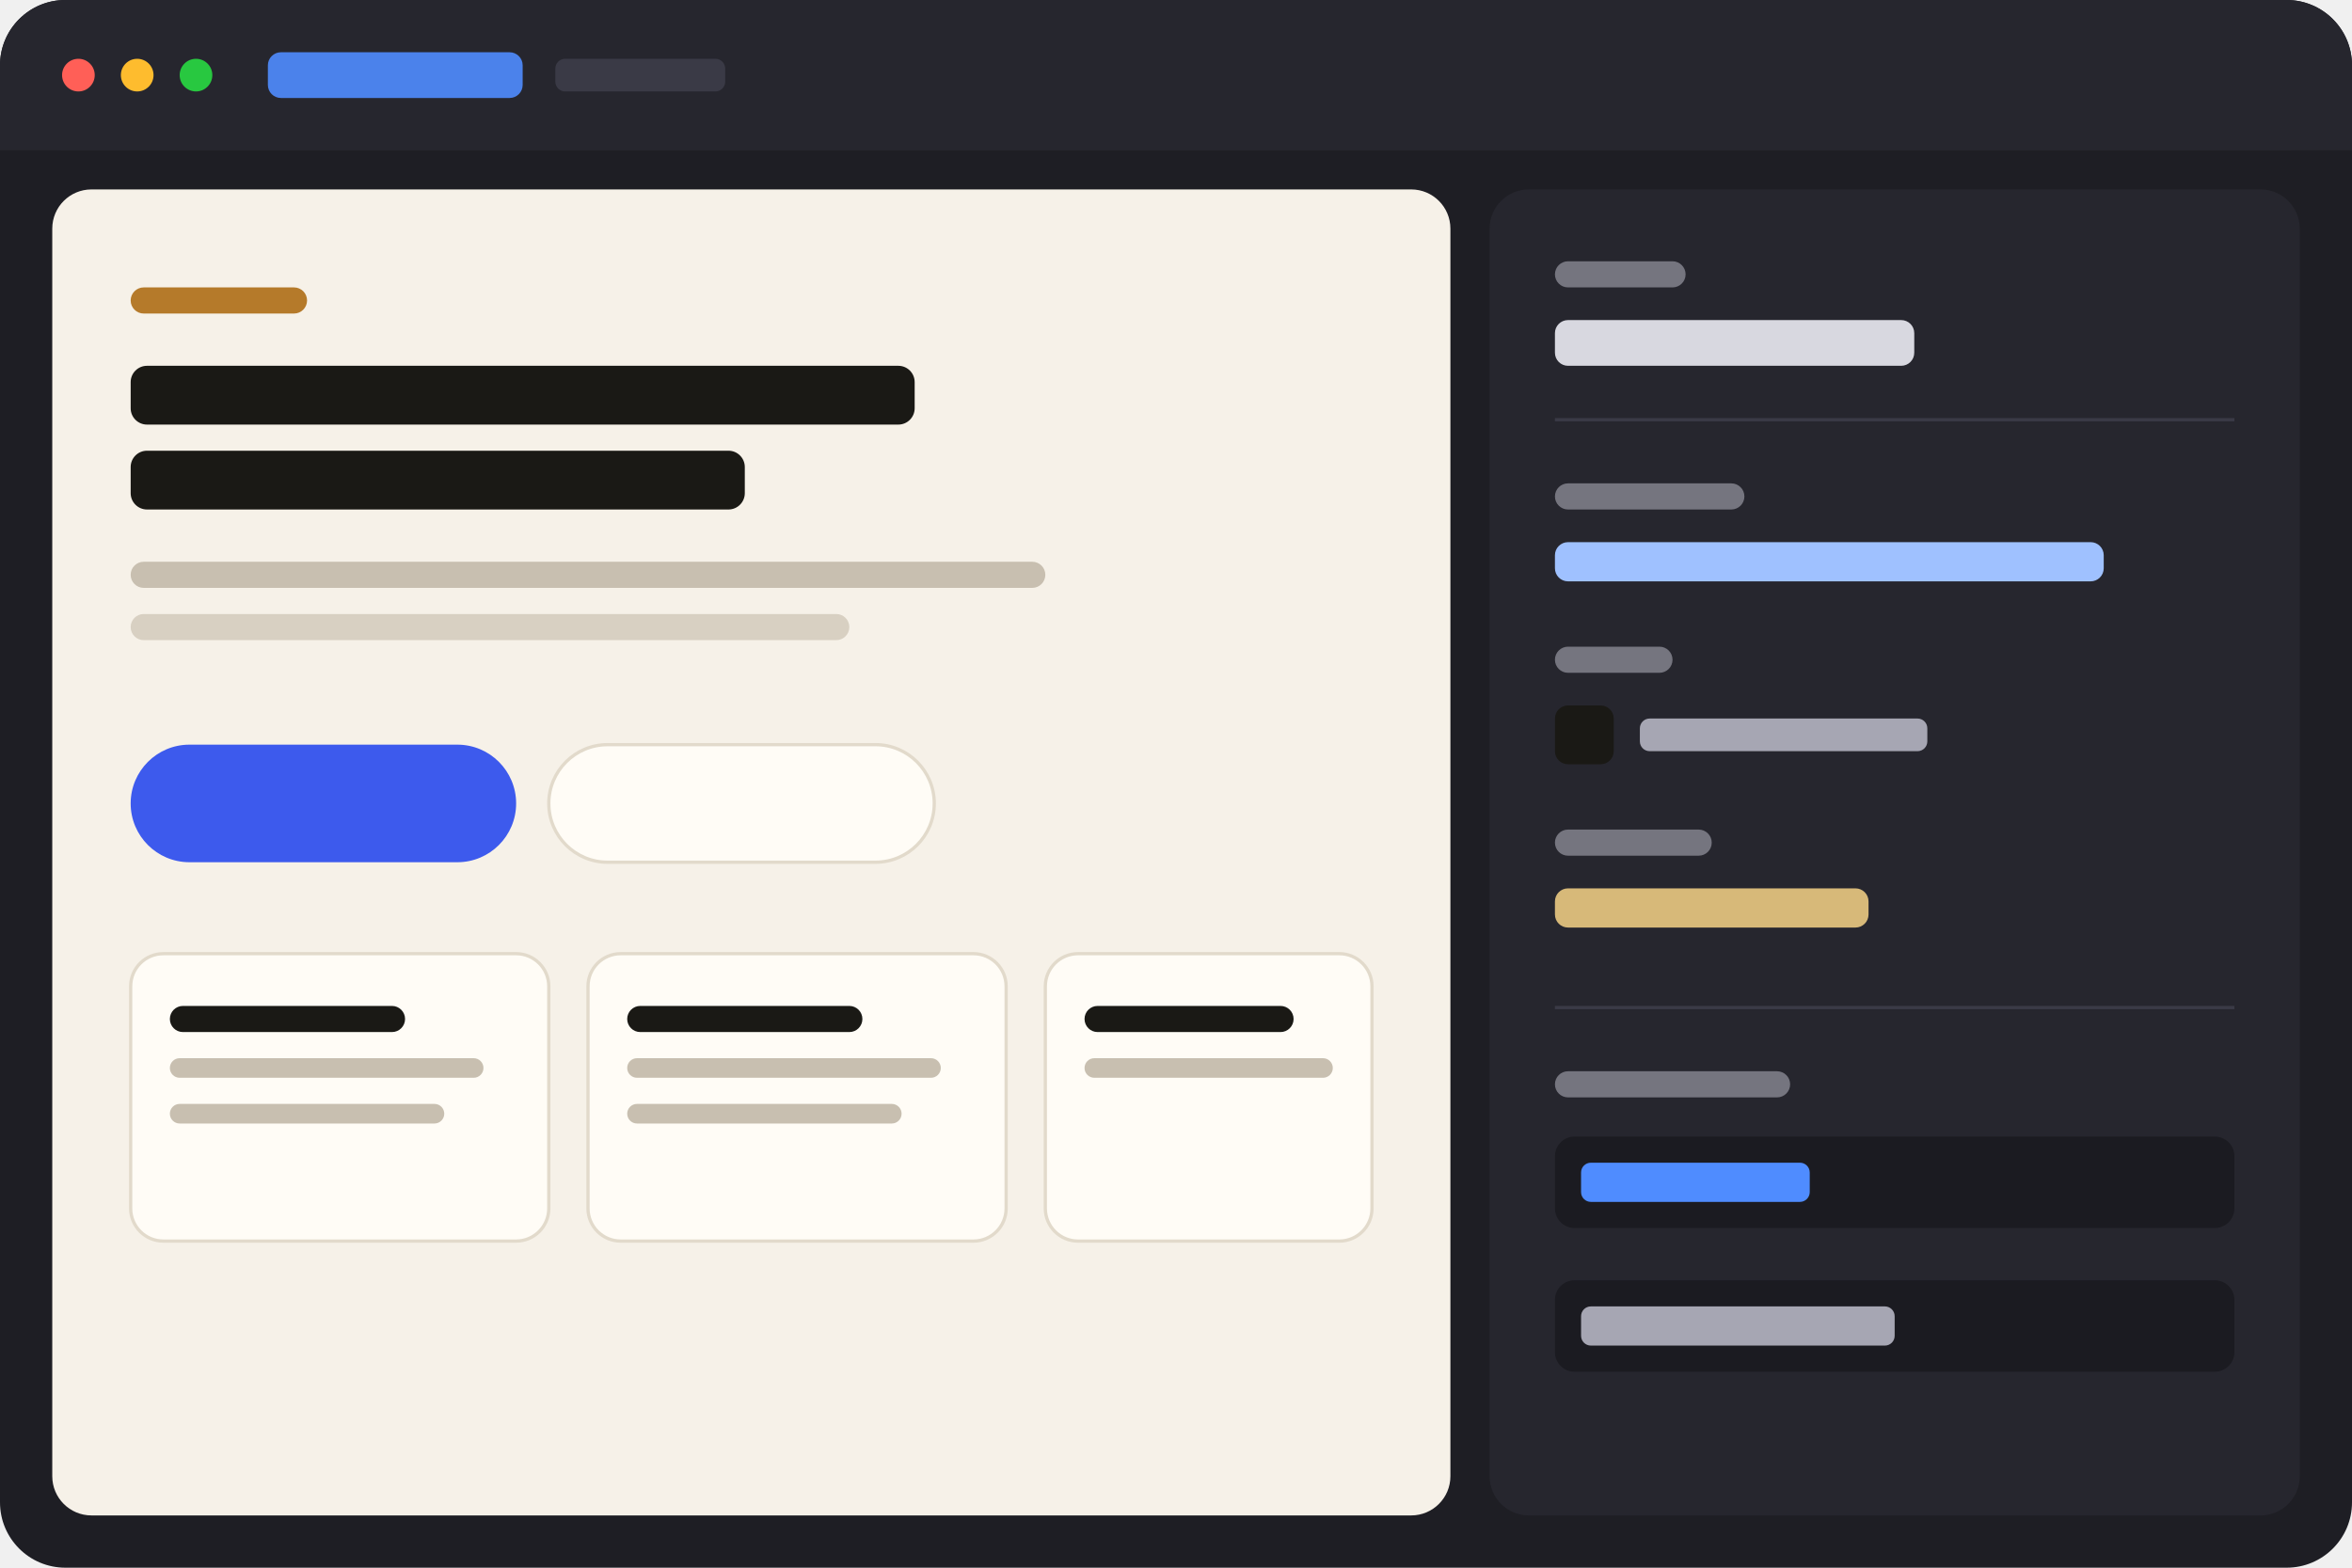
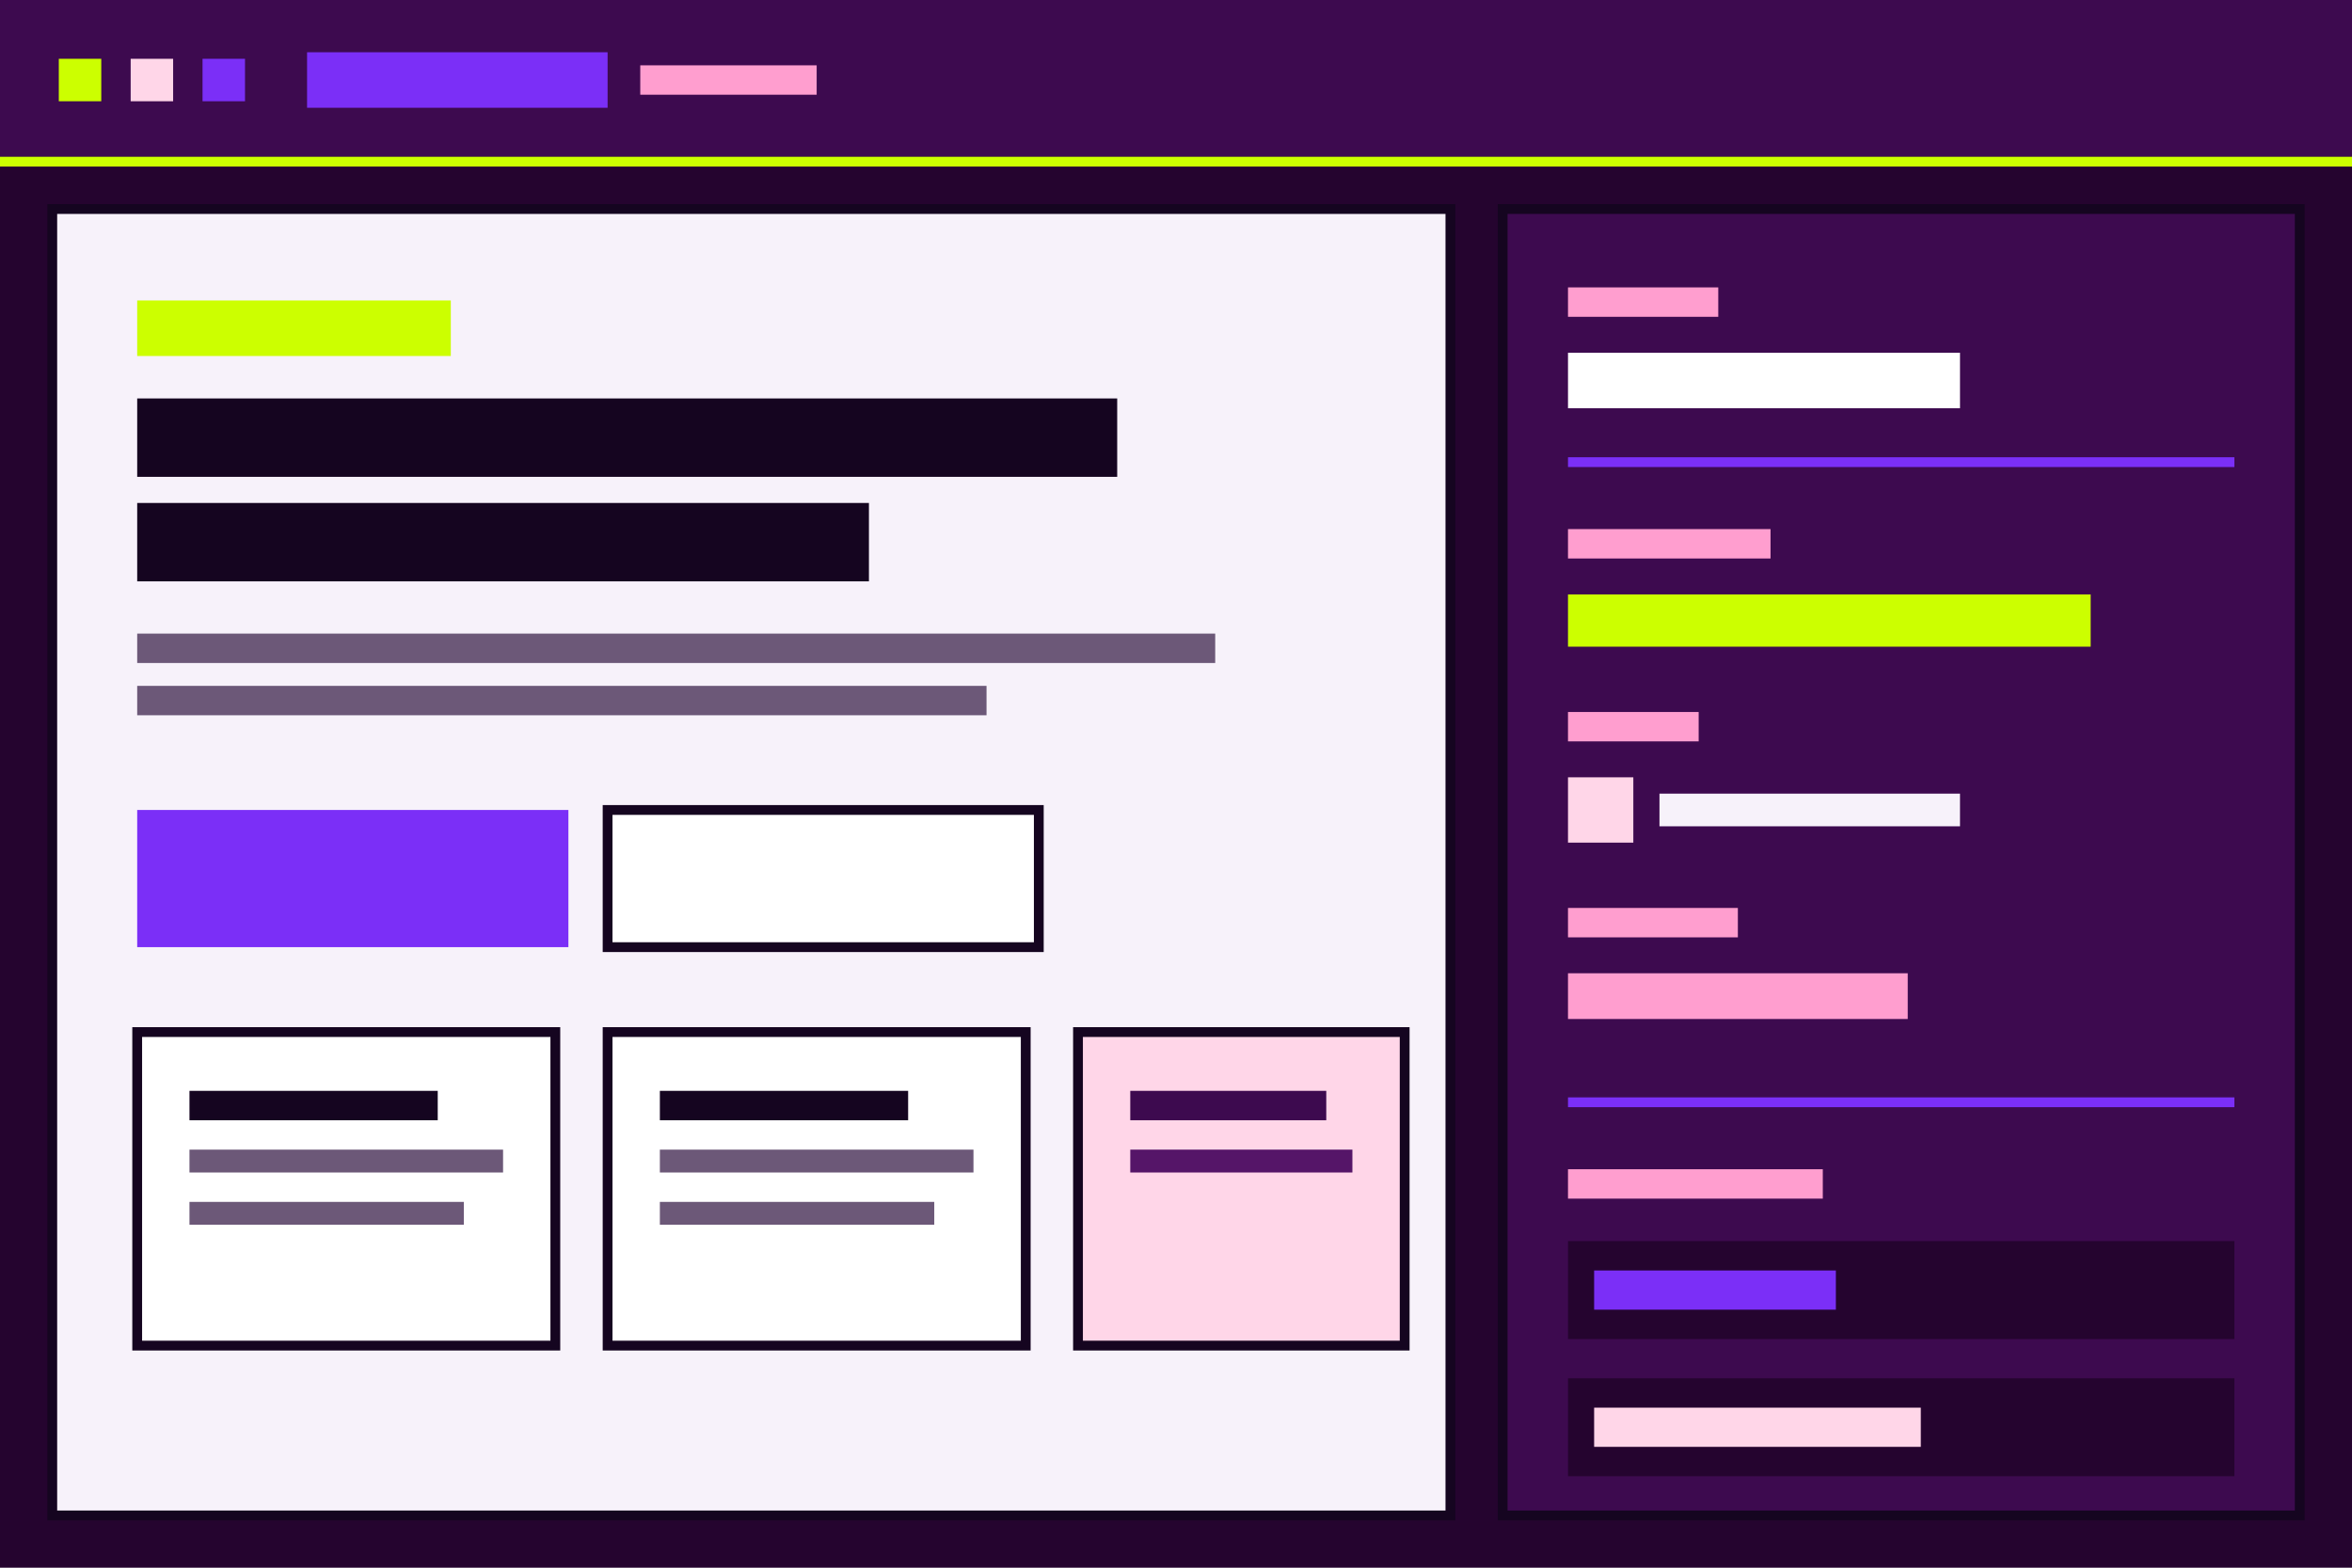
<svg xmlns="http://www.w3.org/2000/svg" viewBox="0 0 720 480">
-   <rect width="720" height="480" rx="20" fill="#1e1e24" />
-   <rect width="720" height="46" rx="20" fill="#26262e" />
-   <rect y="24" width="720" height="22" fill="#26262e" />
-   <circle cx="24" cy="23" r="5" fill="#ff5f57" />
-   <circle cx="42" cy="23" r="5" fill="#febc2e" />
-   <circle cx="60" cy="23" r="5" fill="#28c840" />
-   <rect x="82" y="16" width="78" height="14" rx="4" fill="#4f8cff" opacity="0.9" />
-   <rect x="170" y="18" width="52" height="10" rx="3" fill="#3a3a46" />
-   <rect x="16" y="58" width="428" height="406" rx="12" fill="#f6f1e8" />
-   <rect x="40" y="88" width="54" height="8" rx="4" fill="#b57a2a" />
-   <rect x="40" y="112" width="240" height="18" rx="5" fill="#1a1915" />
-   <rect x="40" y="138" width="188" height="18" rx="5" fill="#1a1915" />
-   <rect x="40" y="172" width="280" height="8" rx="4" fill="#c8bfb0" />
-   <rect x="40" y="188" width="220" height="8" rx="4" fill="#d8d0c2" />
-   <rect x="40" y="228" width="118" height="36" rx="18" fill="#3d5aed" />
-   <rect x="168" y="228" width="118" height="36" rx="18" fill="#fffcf6" stroke="#e2dacb" />
-   <rect x="40" y="292" width="128" height="88" rx="10" fill="#fffcf6" stroke="#e2dacb" />
-   <rect x="52" y="308" width="72" height="8" rx="4" fill="#1a1915" />
-   <rect x="52" y="324" width="96" height="6" rx="3" fill="#c8bfb0" />
-   <rect x="52" y="338" width="84" height="6" rx="3" fill="#c8bfb0" />
-   <rect x="180" y="292" width="128" height="88" rx="10" fill="#fffcf6" stroke="#e2dacb" />
-   <rect x="192" y="308" width="72" height="8" rx="4" fill="#1a1915" />
-   <rect x="192" y="324" width="96" height="6" rx="3" fill="#c8bfb0" />
-   <rect x="192" y="338" width="84" height="6" rx="3" fill="#c8bfb0" />
-   <rect x="320" y="292" width="100" height="88" rx="10" fill="#fffcf6" stroke="#e2dacb" />
-   <rect x="332" y="308" width="64" height="8" rx="4" fill="#1a1915" />
-   <rect x="332" y="324" width="76" height="6" rx="3" fill="#c8bfb0" />
-   <rect x="456" y="58" width="248" height="406" rx="12" fill="#26262e" />
-   <rect x="476" y="80" width="40" height="8" rx="4" fill="#75757f" />
-   <rect x="476" y="98" width="110" height="14" rx="4" fill="#d8d8e0" />
-   <rect x="476" y="128" width="208" height="1" fill="#3a3a46" />
-   <rect x="476" y="148" width="58" height="8" rx="4" fill="#75757f" />
-   <rect x="476" y="166" width="168" height="12" rx="4" fill="#9fc1ff" />
-   <rect x="476" y="198" width="36" height="8" rx="4" fill="#75757f" />
-   <rect x="476" y="216" width="18" height="18" rx="4" fill="#1a1915" />
-   <rect x="502" y="220" width="88" height="10" rx="3" fill="#a6a6b3" />
-   <rect x="476" y="254" width="48" height="8" rx="4" fill="#75757f" />
-   <rect x="476" y="272" width="96" height="12" rx="4" fill="#d7b979" />
-   <rect x="476" y="308" width="208" height="1" fill="#3a3a46" />
-   <rect x="476" y="328" width="72" height="8" rx="4" fill="#75757f" />
-   <rect x="476" y="348" width="208" height="28" rx="6" fill="#1b1b21" />
-   <rect x="484" y="356" width="70" height="12" rx="3" fill="#4f8cff" />
-   <rect x="476" y="392" width="208" height="28" rx="6" fill="#1b1b21" />
-   <rect x="484" y="400" width="96" height="12" rx="3" fill="#a6a6b3" />
+   <rect width="720" height="480" fill="#25042f" />
+   <rect width="720" height="48" fill="#3d0a4f" />
+   <rect y="48" width="720" height="3" fill="#ccff00" />
+   <rect x="18" y="18" width="13" height="13" fill="#ccff00" />
+   <rect x="40" y="18" width="13" height="13" fill="#ffd6e8" />
+   <rect x="62" y="18" width="13" height="13" fill="#7b2ff7" />
+   <rect x="94" y="16" width="92" height="17" fill="#7b2ff7" />
+   <rect x="196" y="20" width="54" height="9" fill="#ff9ecf" />
+   <rect x="16" y="64" width="428" height="400" fill="#f7f2fa" />
+   <rect x="16" y="64" width="428" height="400" fill="none" stroke="#150520" stroke-width="3" />
+   <rect x="42" y="92" width="96" height="17" fill="#ccff00" />
+   <rect x="42" y="122" width="300" height="24" fill="#150520" />
+   <rect x="42" y="154" width="224" height="24" fill="#150520" />
+   <rect x="42" y="194" width="330" height="9" fill="#6c5878" />
+   <rect x="42" y="210" width="260" height="9" fill="#6c5878" />
+   <rect x="42" y="248" width="132" height="42" fill="#7b2ff7" />
+   <rect x="186" y="248" width="132" height="42" fill="#ffffff" stroke="#150520" stroke-width="3" />
+   <rect x="42" y="316" width="128" height="96" fill="#ffffff" stroke="#150520" stroke-width="3" />
+   <rect x="58" y="334" width="76" height="9" fill="#150520" />
+   <rect x="58" y="352" width="96" height="7" fill="#6c5878" />
+   <rect x="58" y="368" width="84" height="7" fill="#6c5878" />
+   <rect x="186" y="316" width="128" height="96" fill="#ffffff" stroke="#150520" stroke-width="3" />
+   <rect x="202" y="334" width="76" height="9" fill="#150520" />
+   <rect x="202" y="352" width="96" height="7" fill="#6c5878" />
+   <rect x="202" y="368" width="84" height="7" fill="#6c5878" />
+   <rect x="330" y="316" width="100" height="96" fill="#ffd6e8" stroke="#150520" stroke-width="3" />
+   <rect x="346" y="334" width="60" height="9" fill="#3d0a4f" />
+   <rect x="346" y="352" width="68" height="7" fill="#551568" />
+   <rect x="460" y="64" width="244" height="400" fill="#3d0a4f" />
+   <rect x="460" y="64" width="244" height="400" fill="none" stroke="#150520" stroke-width="3" />
+   <rect x="480" y="88" width="46" height="9" fill="#ff9ecf" />
+   <rect x="480" y="108" width="120" height="17" fill="#ffffff" />
+   <rect x="480" y="140" width="204" height="3" fill="#7b2ff7" />
+   <rect x="480" y="162" width="62" height="9" fill="#ff9ecf" />
+   <rect x="480" y="182" width="160" height="16" fill="#ccff00" />
+   <rect x="480" y="218" width="40" height="9" fill="#ff9ecf" />
+   <rect x="480" y="238" width="20" height="20" fill="#ffd6e8" />
+   <rect x="508" y="243" width="92" height="10" fill="#f7f2fa" />
+   <rect x="480" y="278" width="52" height="9" fill="#ff9ecf" />
+   <rect x="480" y="298" width="104" height="14" fill="#ff9ecf" />
+   <rect x="480" y="336" width="204" height="3" fill="#7b2ff7" />
+   <rect x="480" y="358" width="78" height="9" fill="#ff9ecf" />
+   <rect x="480" y="380" width="204" height="30" fill="#25042f" />
+   <rect x="488" y="389" width="74" height="12" fill="#7b2ff7" />
+   <rect x="480" y="422" width="204" height="30" fill="#25042f" />
+   <rect x="488" y="431" width="100" height="12" fill="#ffd6e8" />
</svg>
